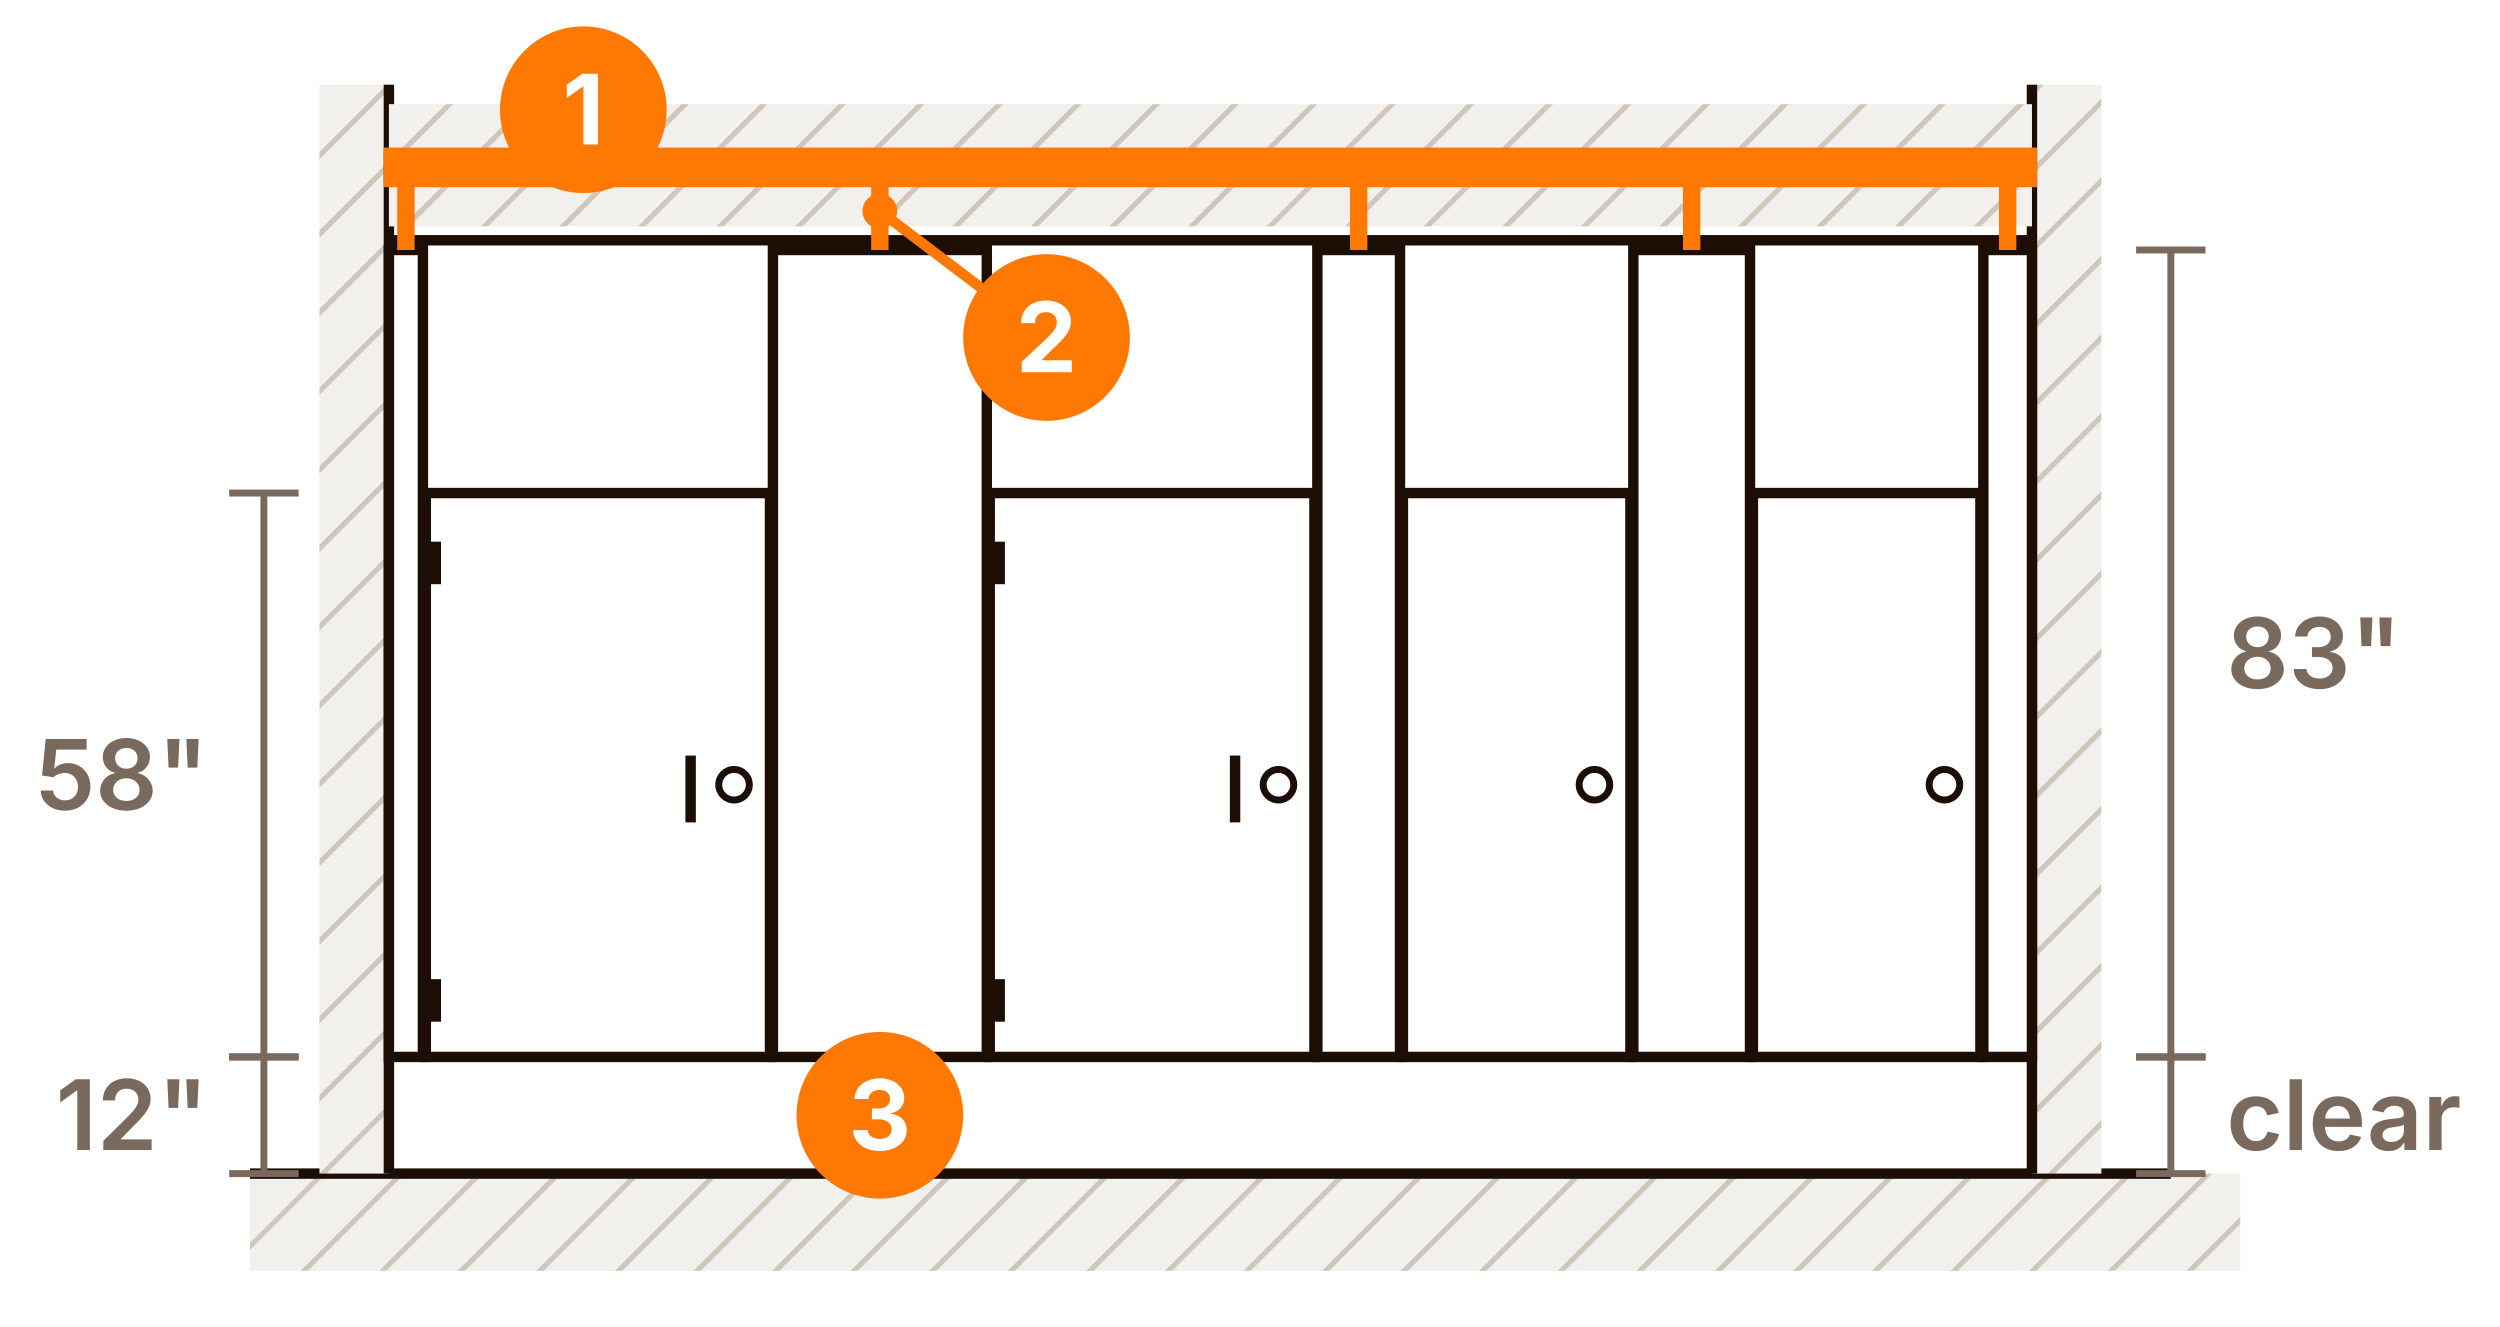
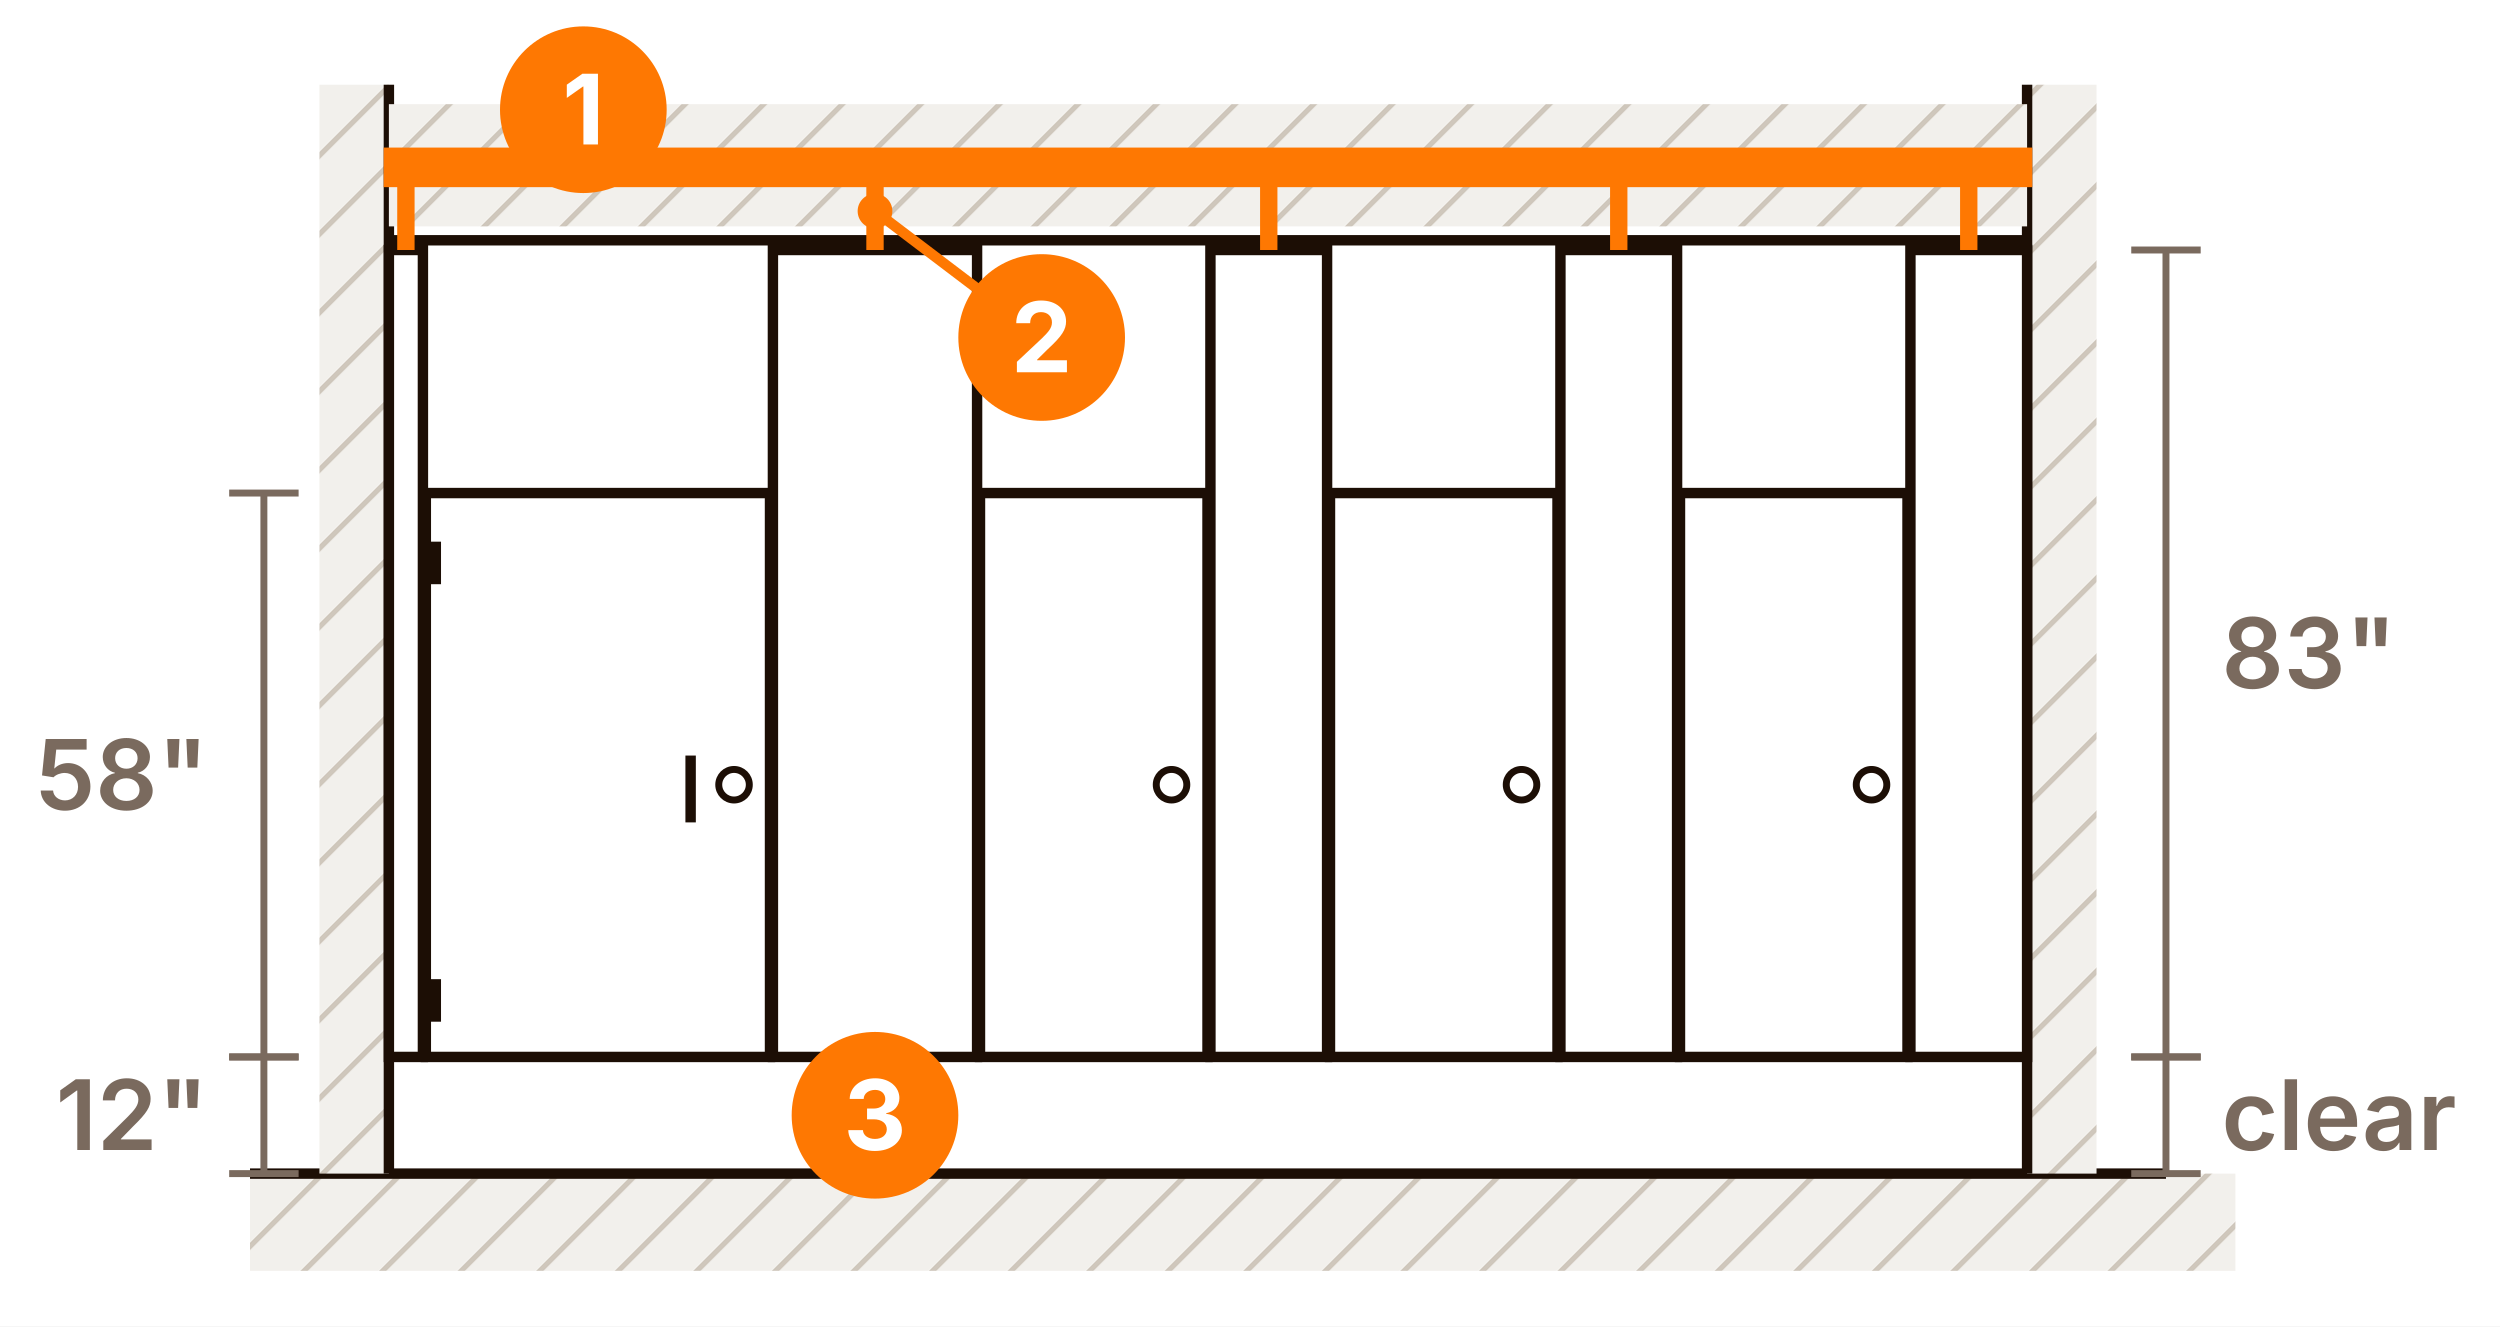
<svg xmlns="http://www.w3.org/2000/svg" viewBox="0 0 360 191" width="360" height="191" role="img" aria-labelledby="t-mounting-ceiling-hung-front-m d-mounting-ceiling-hung-front-m" font-family="Inter, ui-sans-serif, system-ui, sans-serif">
  <defs>
    <pattern id="hatch-mounting-ceiling-hung-front-m" width="8" height="8" patternUnits="userSpaceOnUse" patternTransform="rotate(45)">
      <rect width="8" height="8" fill="#f2f0ec" />
      <line x1="0" y1="0" x2="0" y2="8" stroke="#cfc7bc" stroke-width="1.5" />
    </pattern>
    <marker id="tick-mounting-ceiling-hung-front-m" viewBox="0 0 10 10" refX="5" refY="5" markerWidth="8" markerHeight="8" orient="auto">
      <path d="M2 8 L8 2" stroke="#7a6a5e" stroke-width="1.5" />
    </marker>
  </defs>
  <rect width="360" height="191" fill="#ffffff" />
-   <rect x="36" y="169" width="286.6" height="14" fill="url(#hatch-mounting-ceiling-hung-front-m)" stroke="none" stroke-width="1.5" />
-   <line x1="36" y1="169" x2="312.6" y2="169" stroke="#1c0e05" stroke-width="1.5" />
+   <rect x="36" y="169" width="285.9" height="14" fill="url(#hatch-mounting-ceiling-hung-front-m)" stroke="none" stroke-width="1.5" />
+   <line x1="36" y1="169" x2="311.9" y2="169" stroke="#1c0e05" stroke-width="1.5" />
  <rect x="46" y="12.2" width="10" height="156.8" fill="url(#hatch-mounting-ceiling-hung-front-m)" stroke="none" stroke-width="1.5" />
  <line x1="56" y1="12.2" x2="56" y2="169" stroke="#1c0e05" stroke-width="1.5" />
-   <rect x="292.6" y="12.2" width="10" height="156.8" fill="url(#hatch-mounting-ceiling-hung-front-m)" stroke="none" stroke-width="1.5" />
-   <line x1="292.6" y1="12.2" x2="292.6" y2="169" stroke="#1c0e05" stroke-width="1.5" />
-   <line x1="56" y1="34.6" x2="292.6" y2="34.6" stroke="#1c0e05" stroke-width="1.5" />
-   <rect x="56" y="15" width="236.6" height="17.6" fill="url(#hatch-mounting-ceiling-hung-front-m)" stroke="none" stroke-width="1.5" />
+   <rect x="291.9" y="12.2" width="10" height="156.8" fill="url(#hatch-mounting-ceiling-hung-front-m)" stroke="none" stroke-width="1.5" />
+   <line x1="291.9" y1="12.2" x2="291.9" y2="169" stroke="#1c0e05" stroke-width="1.5" />
+   <line x1="56" y1="34.6" x2="291.9" y2="34.6" stroke="#1c0e05" stroke-width="1.5" />
+   <rect x="56" y="15" width="235.9" height="17.6" fill="url(#hatch-mounting-ceiling-hung-front-m)" stroke="none" stroke-width="1.5" />
  <rect x="56" y="36" width="4.9" height="116.2" fill="#ffffff" stroke="#1c0e05" stroke-width="1.5" />
  <rect x="61.32" y="71" width="49.56" height="81.2" fill="#ffffff" stroke="#1c0e05" stroke-width="1.5" />
  <rect x="60.445" y="78" width="3.062" height="6.125" fill="#1c0e05" stroke="none" stroke-width="1.5" />
  <rect x="60.445" y="141" width="3.062" height="6.125" fill="#1c0e05" stroke="none" stroke-width="1.5" />
  <rect x="98.7" y="108.8" width="1.5" height="9.625" fill="#1c0e05" stroke="none" stroke-width="1.5" />
  <circle cx="105.7" cy="113" r="2.2" fill="#fff" stroke="#1c0e05" stroke-width="1" />
-   <rect x="111.3" y="36" width="30.8" height="116.2" fill="#ffffff" stroke="#1c0e05" stroke-width="1.5" />
-   <rect x="142.52" y="71" width="46.76" height="81.2" fill="#ffffff" stroke="#1c0e05" stroke-width="1.5" />
-   <rect x="141.645" y="78" width="3.062" height="6.125" fill="#1c0e05" stroke="none" stroke-width="1.5" />
-   <rect x="141.645" y="141" width="3.062" height="6.125" fill="#1c0e05" stroke="none" stroke-width="1.5" />
-   <rect x="177.1" y="108.8" width="1.5" height="9.625" fill="#1c0e05" stroke="none" stroke-width="1.5" />
-   <circle cx="184.1" cy="113" r="2.2" fill="#fff" stroke="#1c0e05" stroke-width="1" />
-   <rect x="189.7" y="36" width="11.9" height="116.2" fill="#ffffff" stroke="#1c0e05" stroke-width="1.5" />
-   <rect x="202.02" y="71" width="32.76" height="81.2" fill="#ffffff" stroke="#1c0e05" stroke-width="1.5" />
-   <circle cx="229.6" cy="113" r="2.2" fill="#fff" stroke="#1c0e05" stroke-width="1" />
-   <rect x="235.2" y="36" width="16.8" height="116.2" fill="#ffffff" stroke="#1c0e05" stroke-width="1.5" />
-   <rect x="252.42" y="71" width="32.76" height="81.2" fill="#ffffff" stroke="#1c0e05" stroke-width="1.5" />
-   <circle cx="280" cy="113" r="2.2" fill="#fff" stroke="#1c0e05" stroke-width="1" />
-   <rect x="285.6" y="36" width="7" height="116.2" fill="#ffffff" stroke="#1c0e05" stroke-width="1.5" />
-   <rect x="56" y="22" width="236.6" height="4.2" fill="#fe7802" stroke="#fe7802" stroke-width="1.5" />
+   <rect x="111.3" y="36" width="29.4" height="116.2" fill="#ffffff" stroke="#1c0e05" stroke-width="1.5" />
+   <rect x="141.12" y="71" width="32.76" height="81.2" fill="#ffffff" stroke="#1c0e05" stroke-width="1.5" />
+   <circle cx="168.7" cy="113" r="2.2" fill="#fff" stroke="#1c0e05" stroke-width="1" />
+   <rect x="174.3" y="36" width="16.8" height="116.2" fill="#ffffff" stroke="#1c0e05" stroke-width="1.5" />
+   <rect x="191.52" y="71" width="32.76" height="81.2" fill="#ffffff" stroke="#1c0e05" stroke-width="1.5" />
+   <circle cx="219.1" cy="113" r="2.2" fill="#fff" stroke="#1c0e05" stroke-width="1" />
+   <rect x="224.7" y="36" width="16.8" height="116.2" fill="#ffffff" stroke="#1c0e05" stroke-width="1.5" />
+   <rect x="241.92" y="71" width="32.76" height="81.2" fill="#ffffff" stroke="#1c0e05" stroke-width="1.5" />
+   <circle cx="269.5" cy="113" r="2.2" fill="#fff" stroke="#1c0e05" stroke-width="1" />
+   <rect x="275.1" y="36" width="16.8" height="116.2" fill="#ffffff" stroke="#1c0e05" stroke-width="1.5" />
+   <rect x="56" y="22" width="235.9" height="4.2" fill="#fe7802" stroke="#fe7802" stroke-width="1.5" />
  <line x1="58.45" y1="26.2" x2="58.45" y2="36" stroke="#fe7802" stroke-width="2.5" />
-   <line x1="126.7" y1="26.2" x2="126.7" y2="36" stroke="#fe7802" stroke-width="2.5" />
-   <line x1="195.65" y1="26.2" x2="195.65" y2="36" stroke="#fe7802" stroke-width="2.5" />
-   <line x1="243.6" y1="26.2" x2="243.6" y2="36" stroke="#fe7802" stroke-width="2.5" />
-   <line x1="289.1" y1="26.2" x2="289.1" y2="36" stroke="#fe7802" stroke-width="2.5" />
+   <line x1="126" y1="26.2" x2="126" y2="36" stroke="#fe7802" stroke-width="2.5" />
+   <line x1="182.7" y1="26.2" x2="182.7" y2="36" stroke="#fe7802" stroke-width="2.5" />
+   <line x1="233.1" y1="26.2" x2="233.1" y2="36" stroke="#fe7802" stroke-width="2.5" />
+   <line x1="283.5" y1="26.2" x2="283.5" y2="36" stroke="#fe7802" stroke-width="2.5" />
  <circle cx="84" cy="15.8" r="12" fill="#fe7802" />
  <text x="84" y="20.8" font-size="14" font-weight="700" fill="#fff" text-anchor="middle">1</text>
-   <line x1="150.7" y1="48.6" x2="126.7" y2="30.4" stroke="#fe7802" stroke-width="1.5" />
-   <circle cx="126.7" cy="30.4" r="2.5" fill="#fe7802" />
-   <circle cx="150.7" cy="48.6" r="12" fill="#fe7802" />
-   <text x="150.7" y="53.6" font-size="14" font-weight="700" fill="#fff" text-anchor="middle">2</text>
-   <circle cx="126.7" cy="160.6" r="12" fill="#fe7802" />
-   <text x="126.7" y="165.6" font-size="14" font-weight="700" fill="#fff" text-anchor="middle">3</text>
+   <line x1="150" y1="48.6" x2="126" y2="30.4" stroke="#fe7802" stroke-width="1.5" />
+   <circle cx="126" cy="30.4" r="2.5" fill="#fe7802" />
+   <circle cx="150" cy="48.6" r="12" fill="#fe7802" />
+   <text x="150" y="53.6" font-size="14" font-weight="700" fill="#fff" text-anchor="middle">2</text>
+   <circle cx="126" cy="160.6" r="12" fill="#fe7802" />
+   <text x="126" y="165.6" font-size="14" font-weight="700" fill="#fff" text-anchor="middle">3</text>
  <line x1="38" y1="71" x2="38" y2="152.2" stroke="#7a6a5e" stroke-width="1" />
  <line x1="33" y1="71" x2="43" y2="71" stroke="#7a6a5e" stroke-width="1" />
  <line x1="33" y1="152.2" x2="43" y2="152.2" stroke="#7a6a5e" stroke-width="1" />
  <text x="30" y="116.6" font-size="14" font-weight="600" fill="#7a6a5e" text-anchor="end">58"</text>
  <line x1="38" y1="152.2" x2="38" y2="169" stroke="#7a6a5e" stroke-width="1" />
  <line x1="33" y1="152.2" x2="43" y2="152.2" stroke="#7a6a5e" stroke-width="1" />
  <line x1="33" y1="169" x2="43" y2="169" stroke="#7a6a5e" stroke-width="1" />
  <text x="30" y="165.6" font-size="14" font-weight="600" fill="#7a6a5e" text-anchor="end">12"</text>
-   <line x1="312.6" y1="36" x2="312.6" y2="152.2" stroke="#7a6a5e" stroke-width="1" />
-   <line x1="307.6" y1="36" x2="317.6" y2="36" stroke="#7a6a5e" stroke-width="1" />
-   <line x1="307.6" y1="152.2" x2="317.6" y2="152.2" stroke="#7a6a5e" stroke-width="1" />
-   <text x="320.6" y="99.1" font-size="14" font-weight="600" fill="#7a6a5e" text-anchor="start">83"</text>
-   <line x1="312.6" y1="152.2" x2="312.6" y2="169" stroke="#7a6a5e" stroke-width="1" />
-   <line x1="307.6" y1="152.2" x2="317.6" y2="152.2" stroke="#7a6a5e" stroke-width="1" />
-   <line x1="307.6" y1="169" x2="317.6" y2="169" stroke="#7a6a5e" stroke-width="1" />
-   <text x="320.6" y="165.6" font-size="14" font-weight="600" fill="#7a6a5e" text-anchor="start">clear</text>
+   <line x1="311.9" y1="36" x2="311.9" y2="152.2" stroke="#7a6a5e" stroke-width="1" />
+   <line x1="306.9" y1="36" x2="316.9" y2="36" stroke="#7a6a5e" stroke-width="1" />
+   <line x1="306.9" y1="152.2" x2="316.9" y2="152.2" stroke="#7a6a5e" stroke-width="1" />
+   <text x="319.9" y="99.1" font-size="14" font-weight="600" fill="#7a6a5e" text-anchor="start">83"</text>
+   <line x1="311.9" y1="152.2" x2="311.9" y2="169" stroke="#7a6a5e" stroke-width="1" />
+   <line x1="306.9" y1="152.2" x2="316.9" y2="152.2" stroke="#7a6a5e" stroke-width="1" />
+   <line x1="306.9" y1="169" x2="316.9" y2="169" stroke="#7a6a5e" stroke-width="1" />
+   <text x="319.9" y="165.6" font-size="14" font-weight="600" fill="#7a6a5e" text-anchor="start">clear</text>
</svg>
